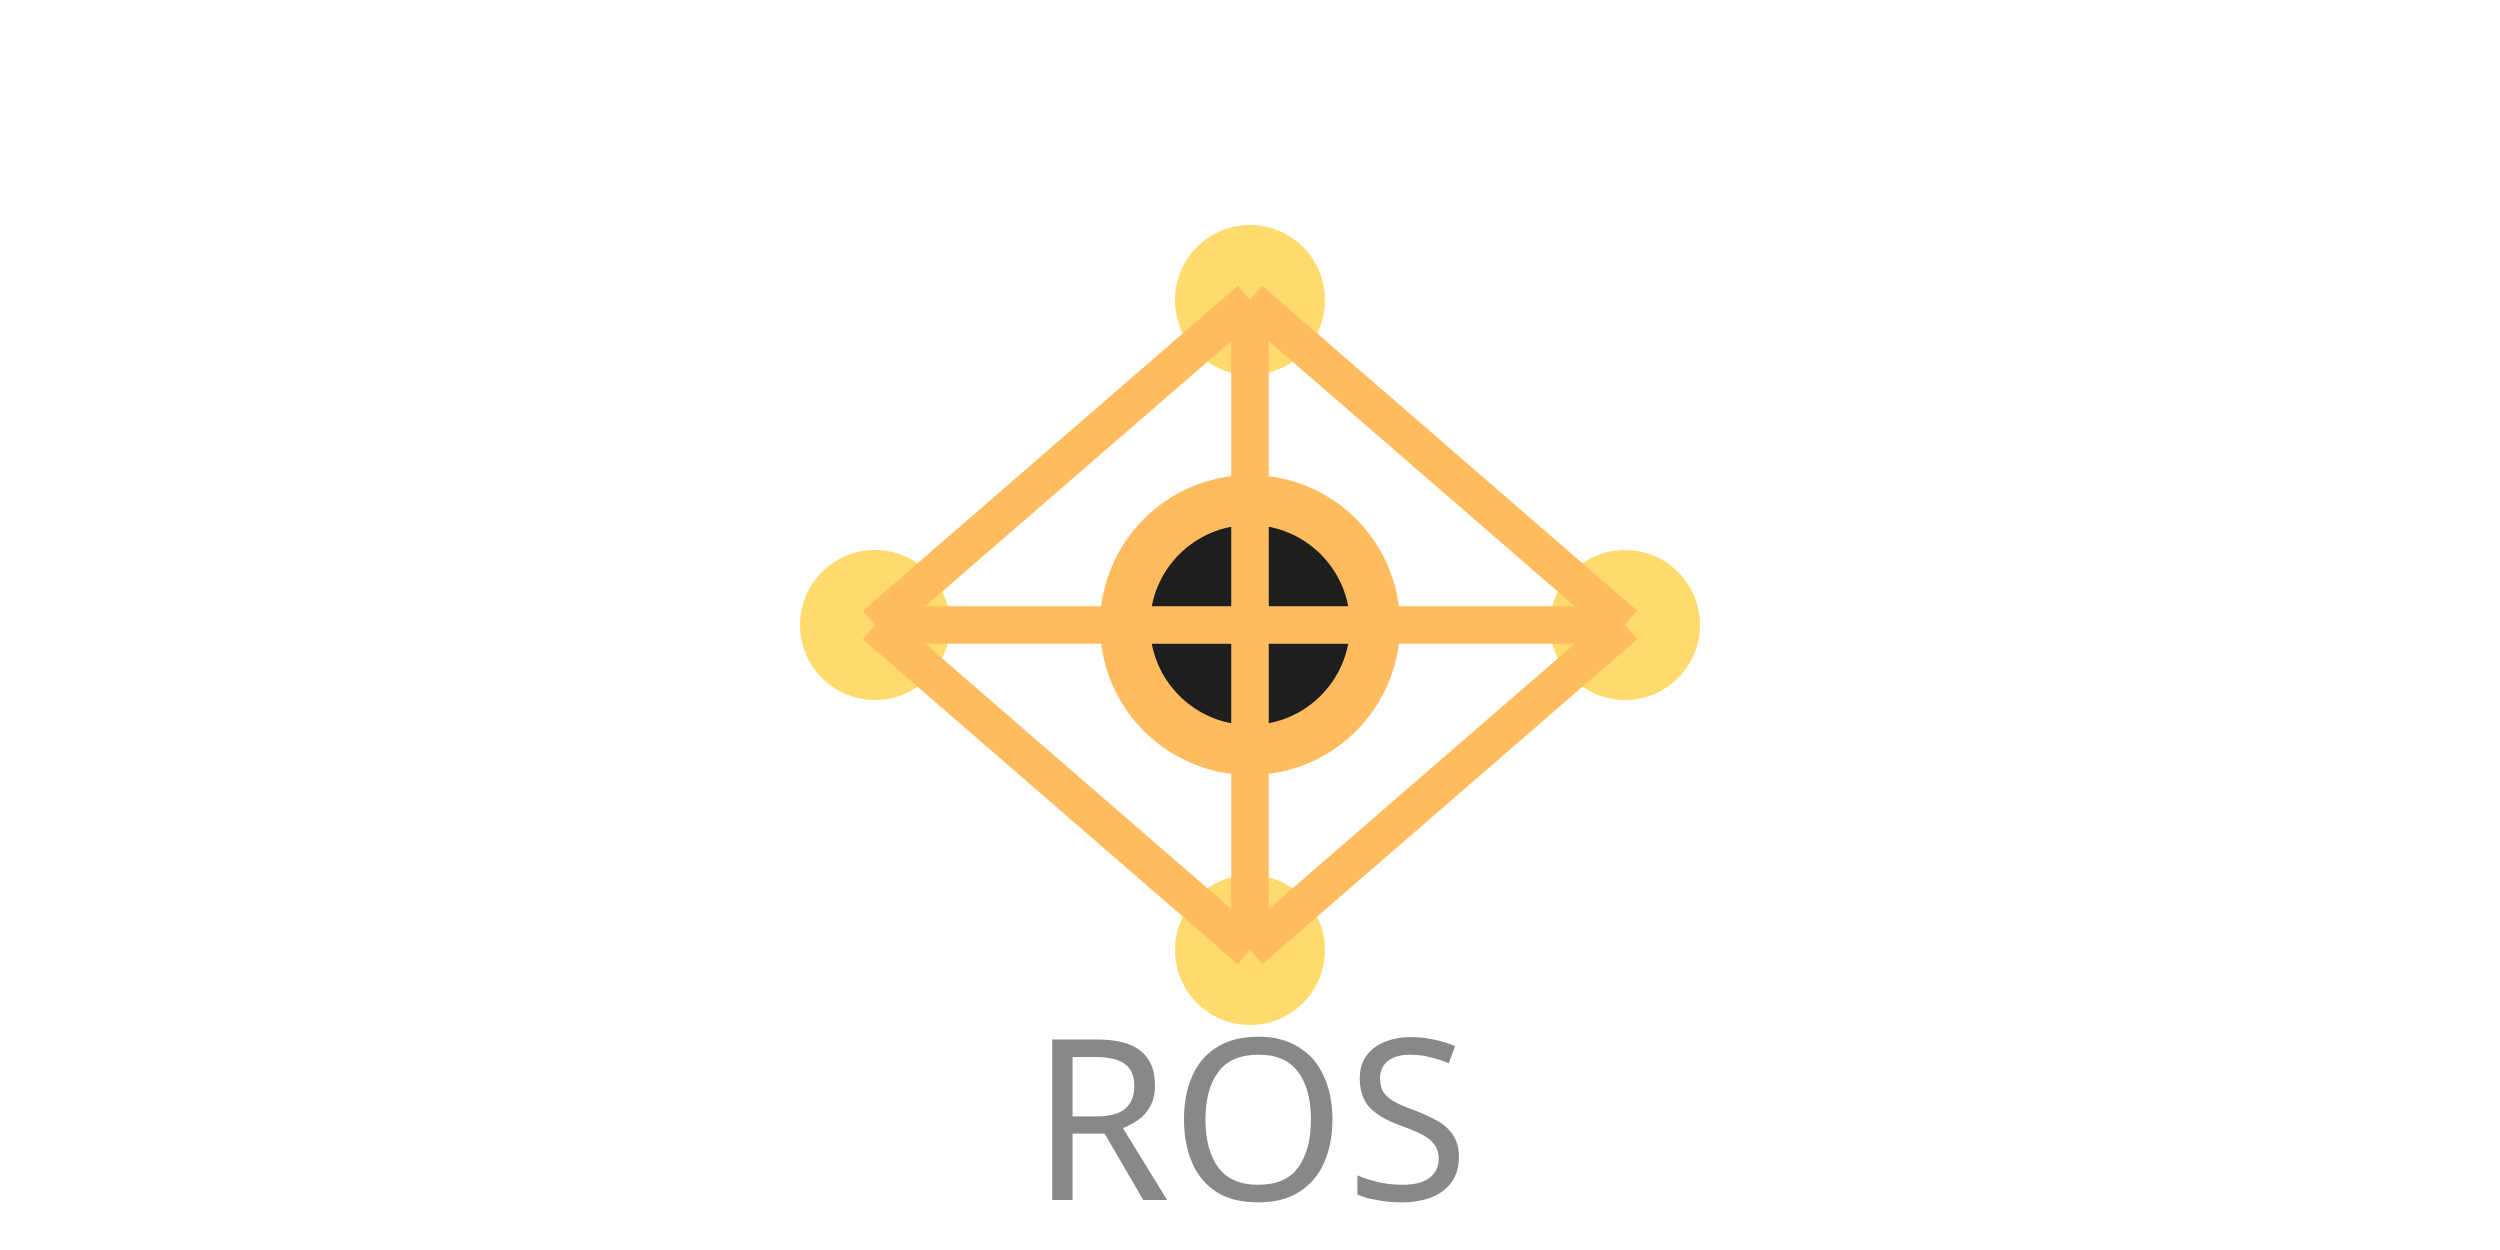
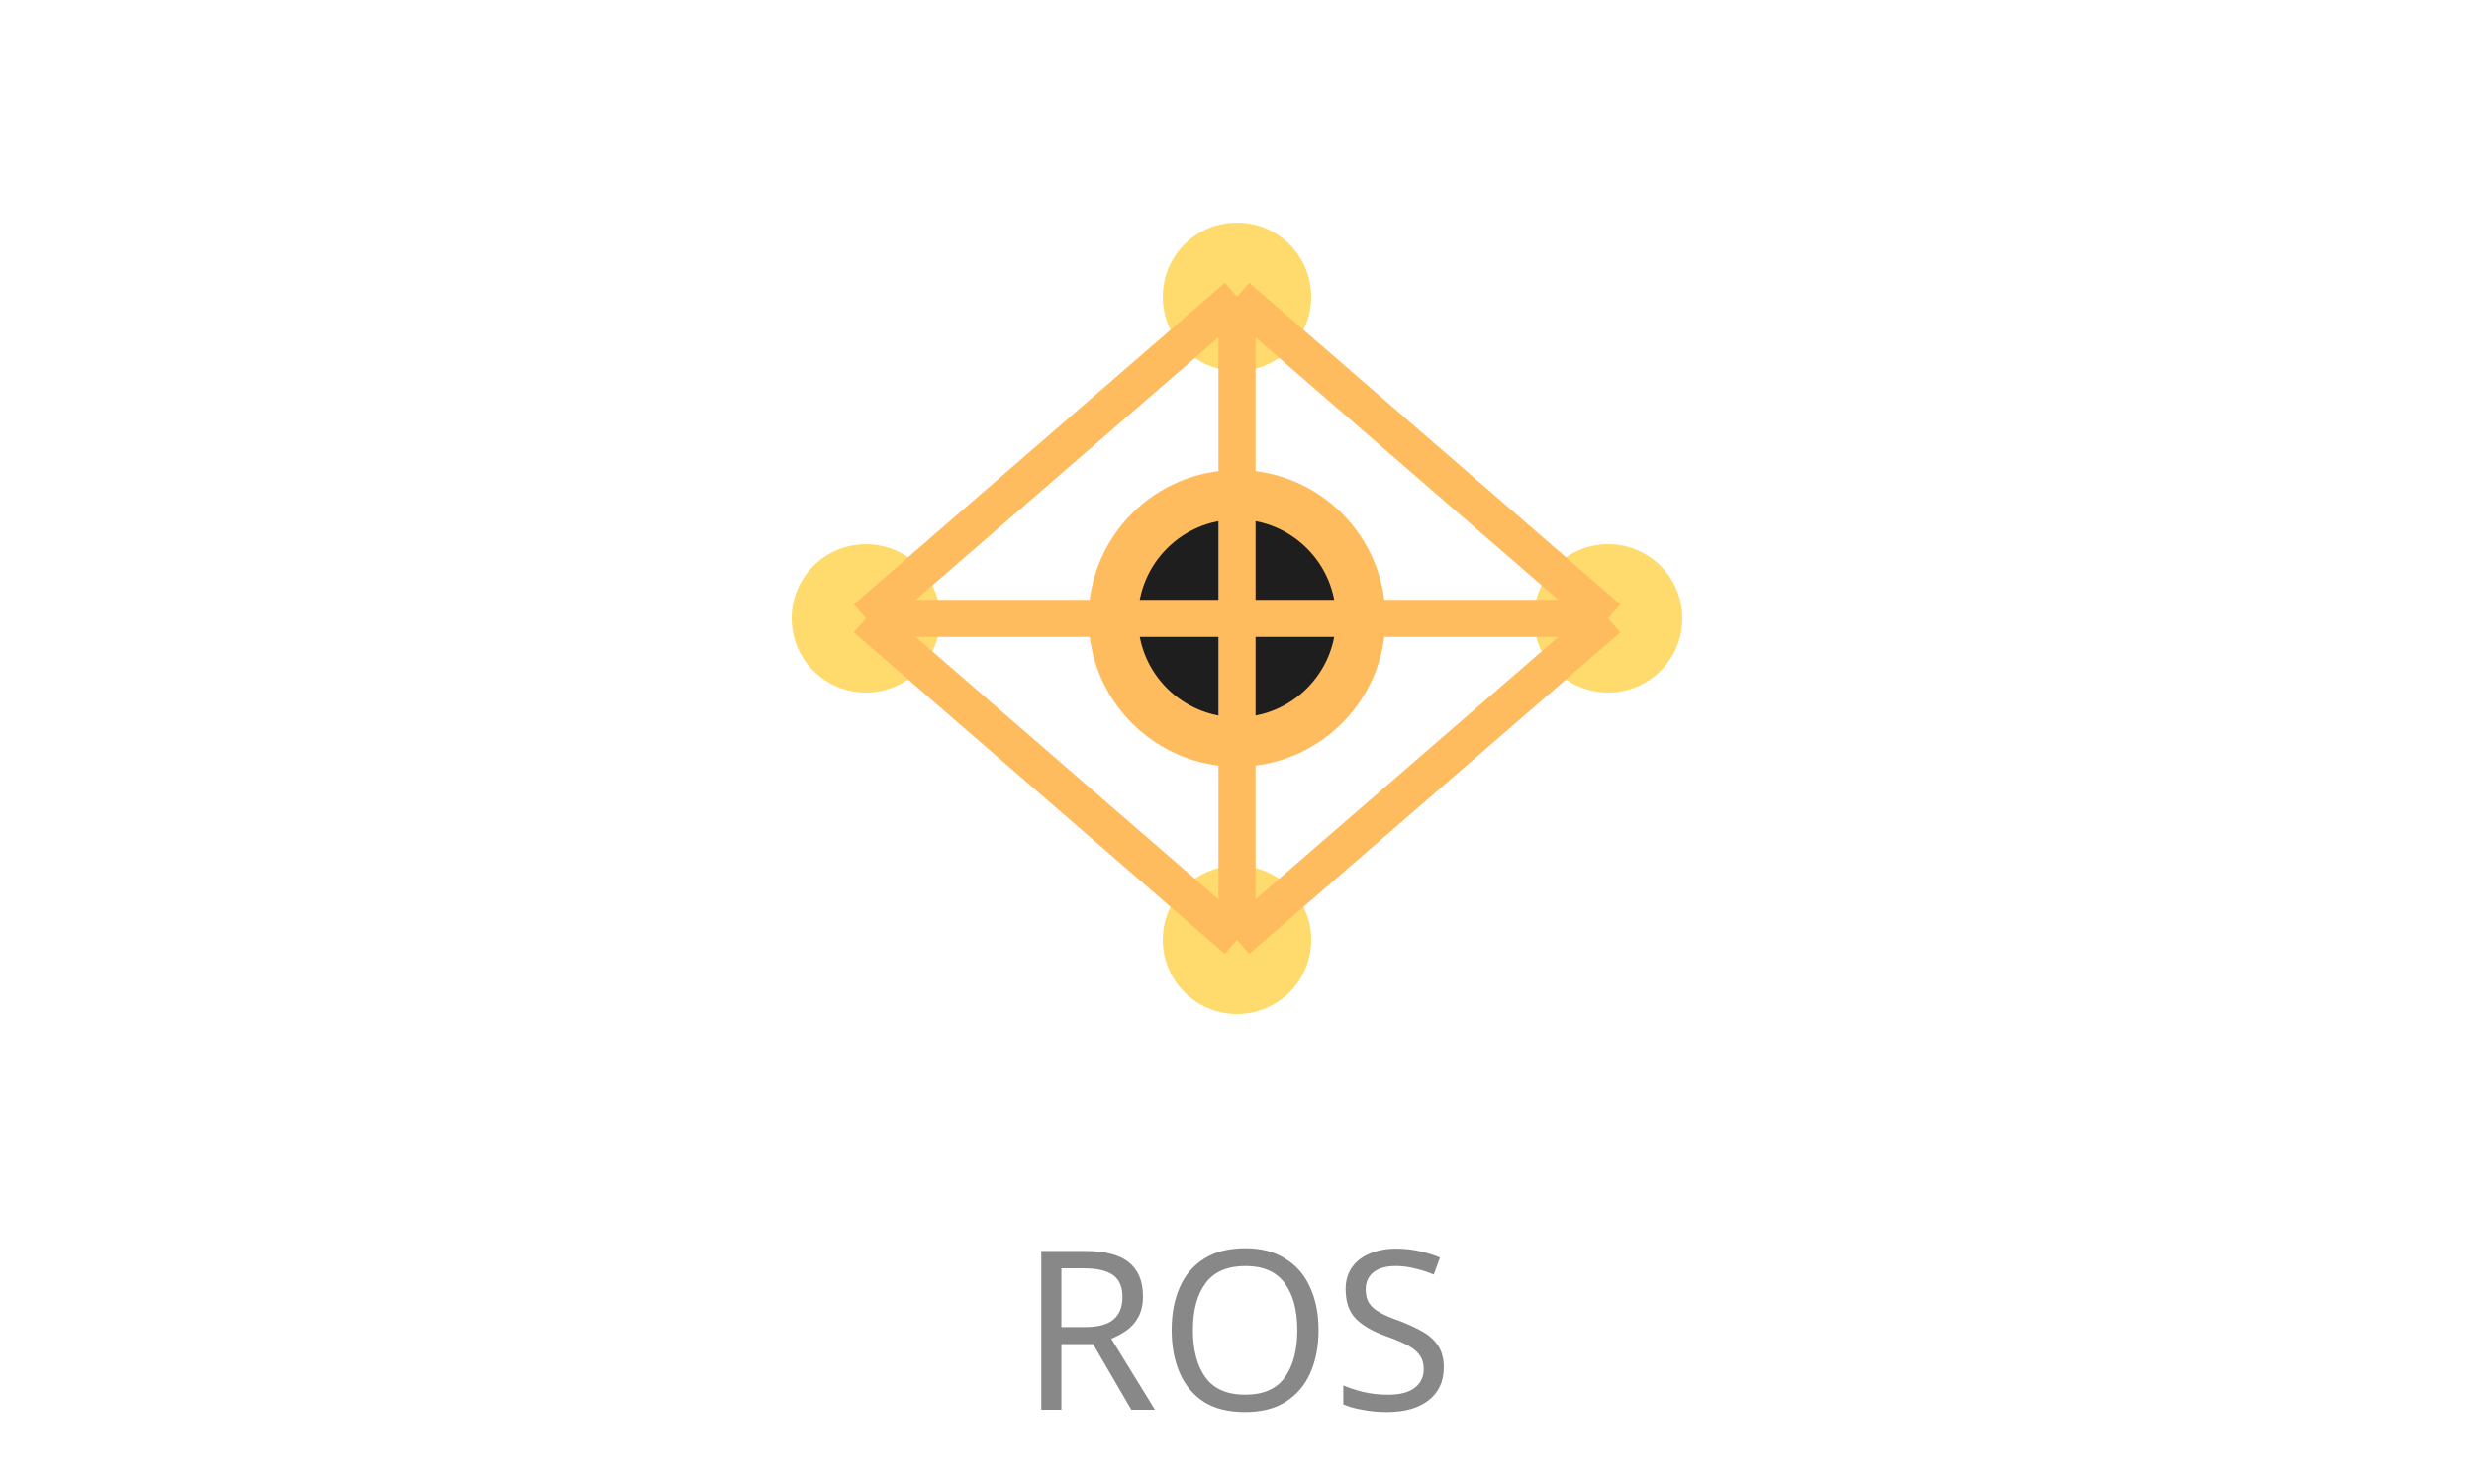
- <svg xmlns="http://www.w3.org/2000/svg" width="100" height="50" viewBox="0 0 100 50" fill="none">
+ <svg xmlns="http://www.w3.org/2000/svg" width="100" height="60" viewBox="0 0 100 60" fill="none">
  <circle cx="35" cy="25" r="3" fill="#FFDB6E" />
  <circle cx="50" cy="12" r="3" fill="#FFDB6E" />
  <circle cx="65" cy="25" r="3" fill="#FFDB6E" />
  <circle cx="50" cy="38" r="3" fill="#FFDB6E" />
  <circle cx="50" cy="25" r="5" stroke="#FFBC5E" stroke-width="2" fill="#1e1e1f" />
  <line x1="35" y1="25" x2="50" y2="12" stroke="#FFBC5E" stroke-width="1.5" />
  <line x1="50" y1="12" x2="65" y2="25" stroke="#FFBC5E" stroke-width="1.5" />
  <line x1="65" y1="25" x2="50" y2="38" stroke="#FFBC5E" stroke-width="1.5" />
  <line x1="50" y1="38" x2="35" y2="25" stroke="#FFBC5E" stroke-width="1.5" />
  <line x1="35" y1="25" x2="50" y2="25" stroke="#FFBC5E" stroke-width="1.5" />
  <line x1="65" y1="25" x2="50" y2="25" stroke="#FFBC5E" stroke-width="1.5" />
  <line x1="50" y1="12" x2="50" y2="25" stroke="#FFBC5E" stroke-width="1.5" />
  <line x1="50" y1="38" x2="50" y2="25" stroke="#FFBC5E" stroke-width="1.5" />
-   <text x="50" y="48" fill="#888" font-family="sans-serif" font-size="9" text-anchor="middle">ROS</text>
+   <text x="50" y="57" fill="#888" font-family="sans-serif" font-size="9" text-anchor="middle">ROS</text>
</svg>
